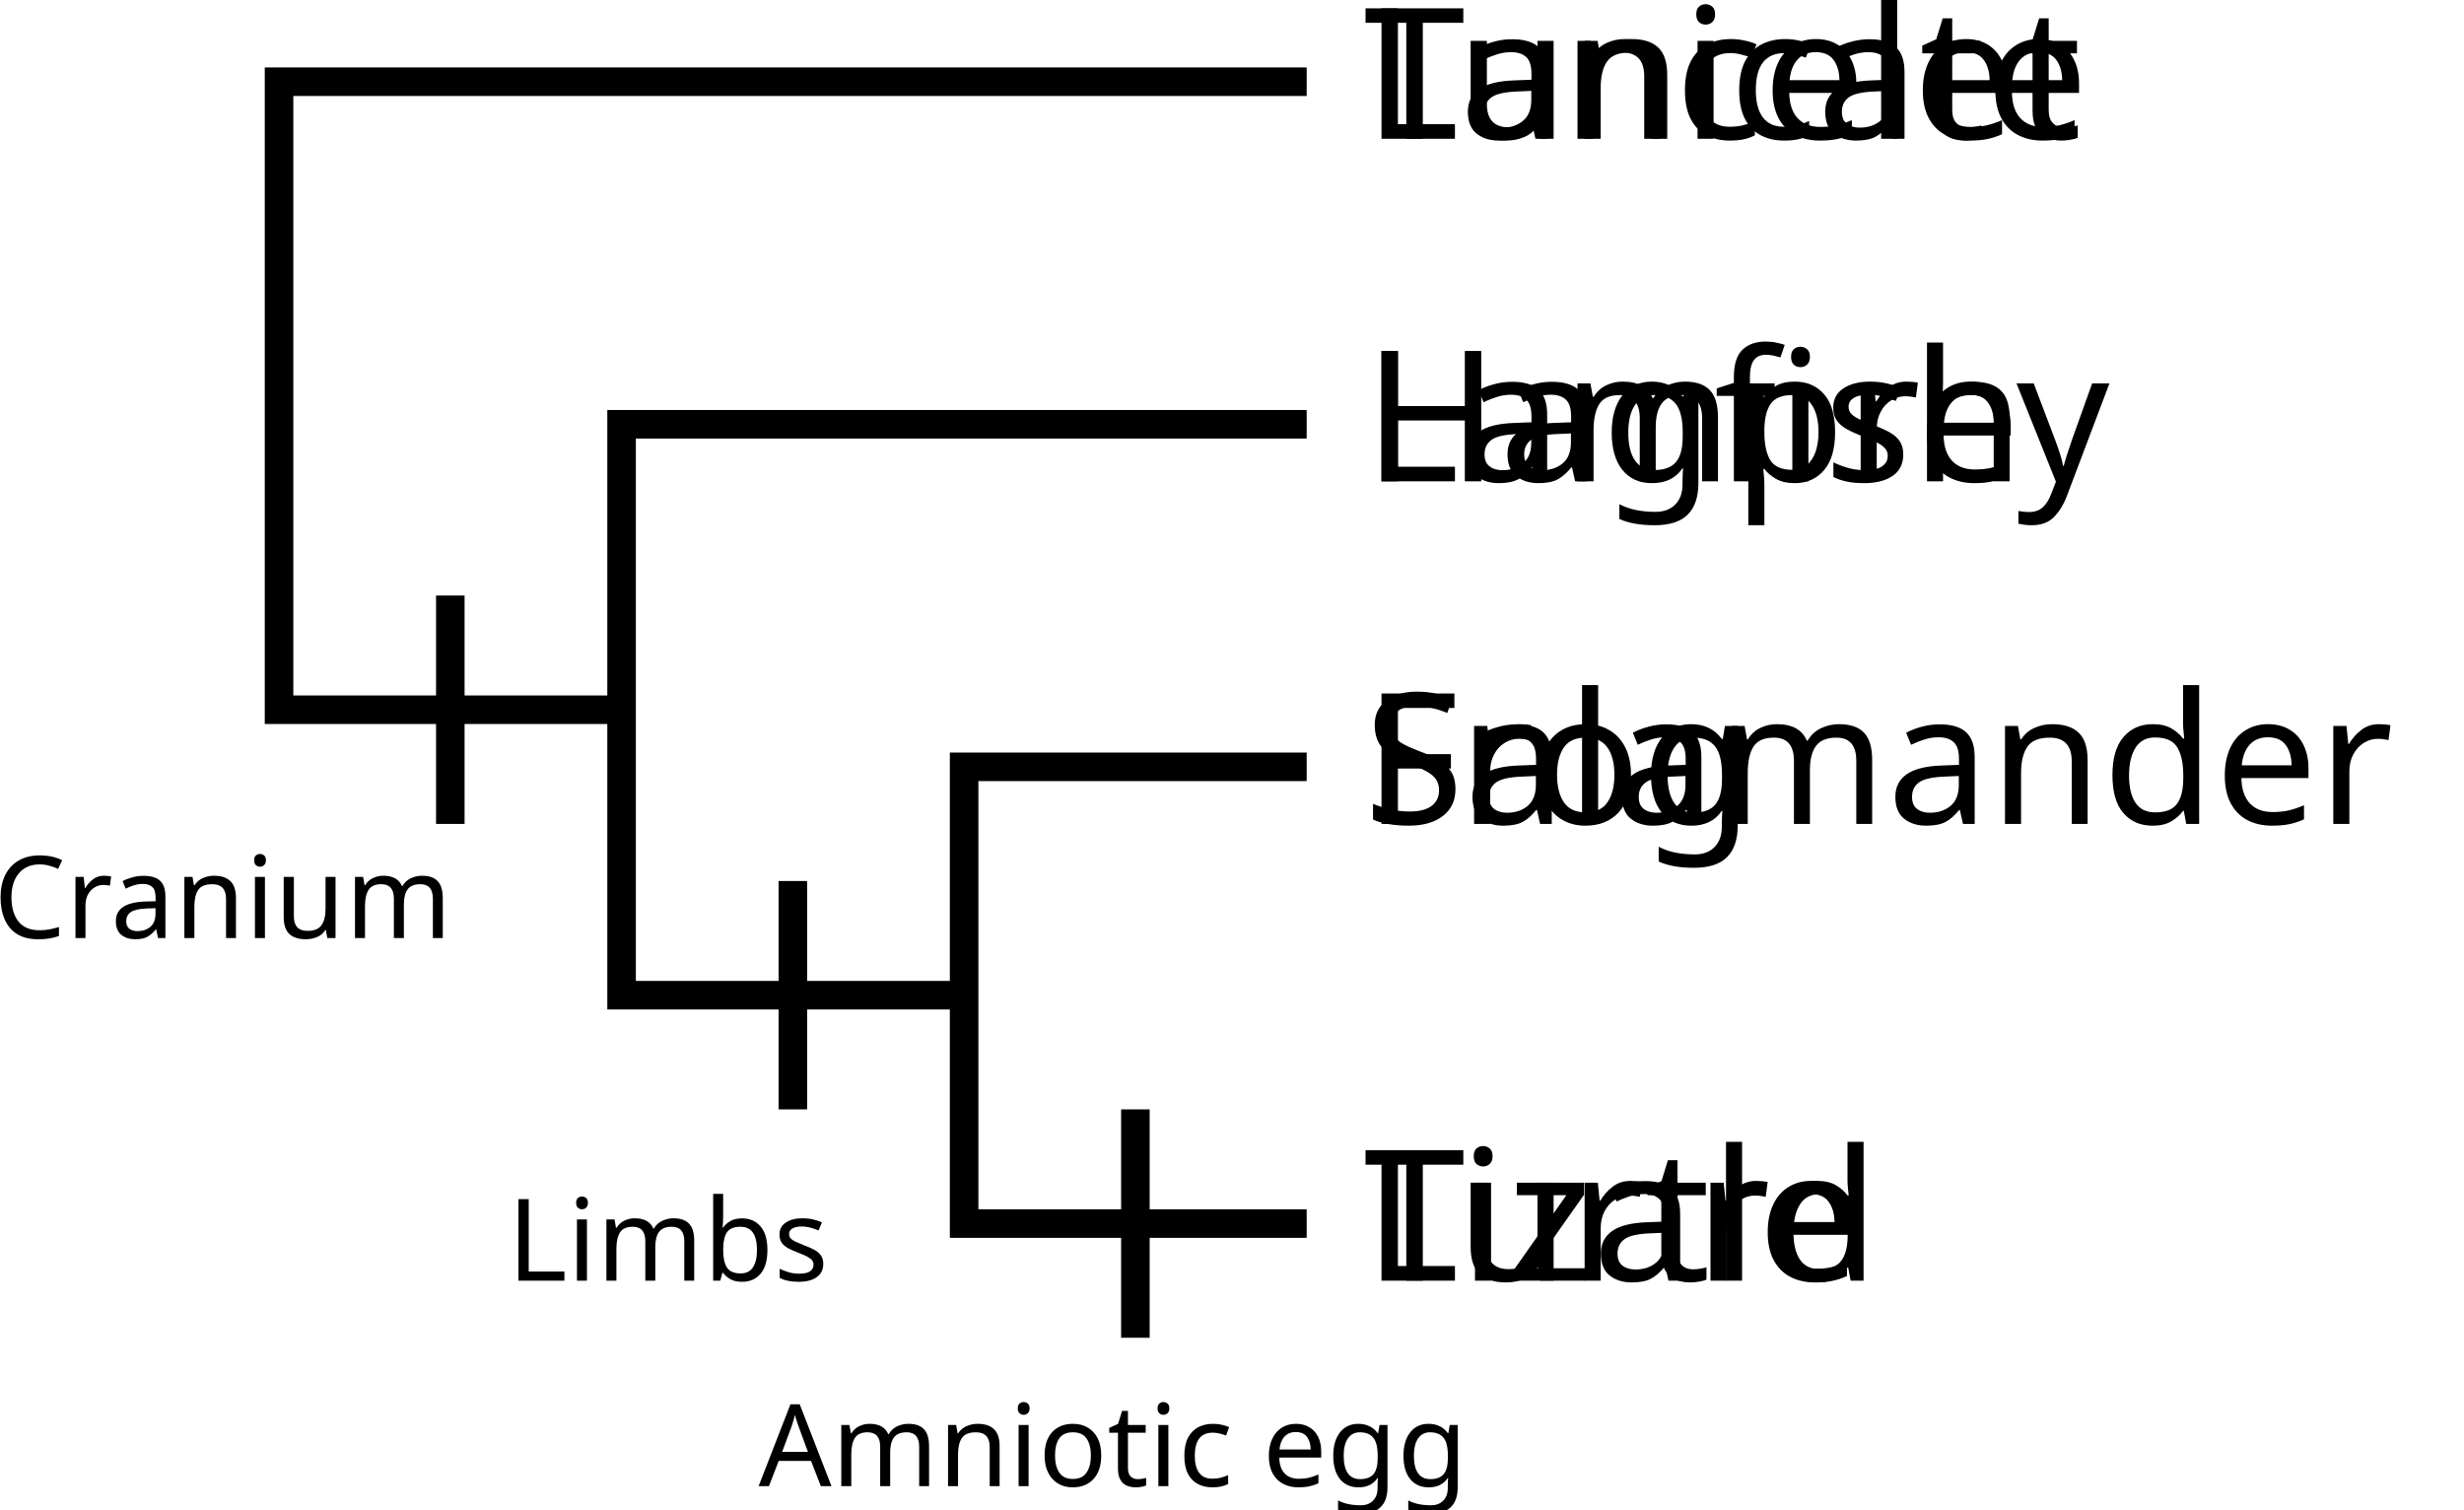
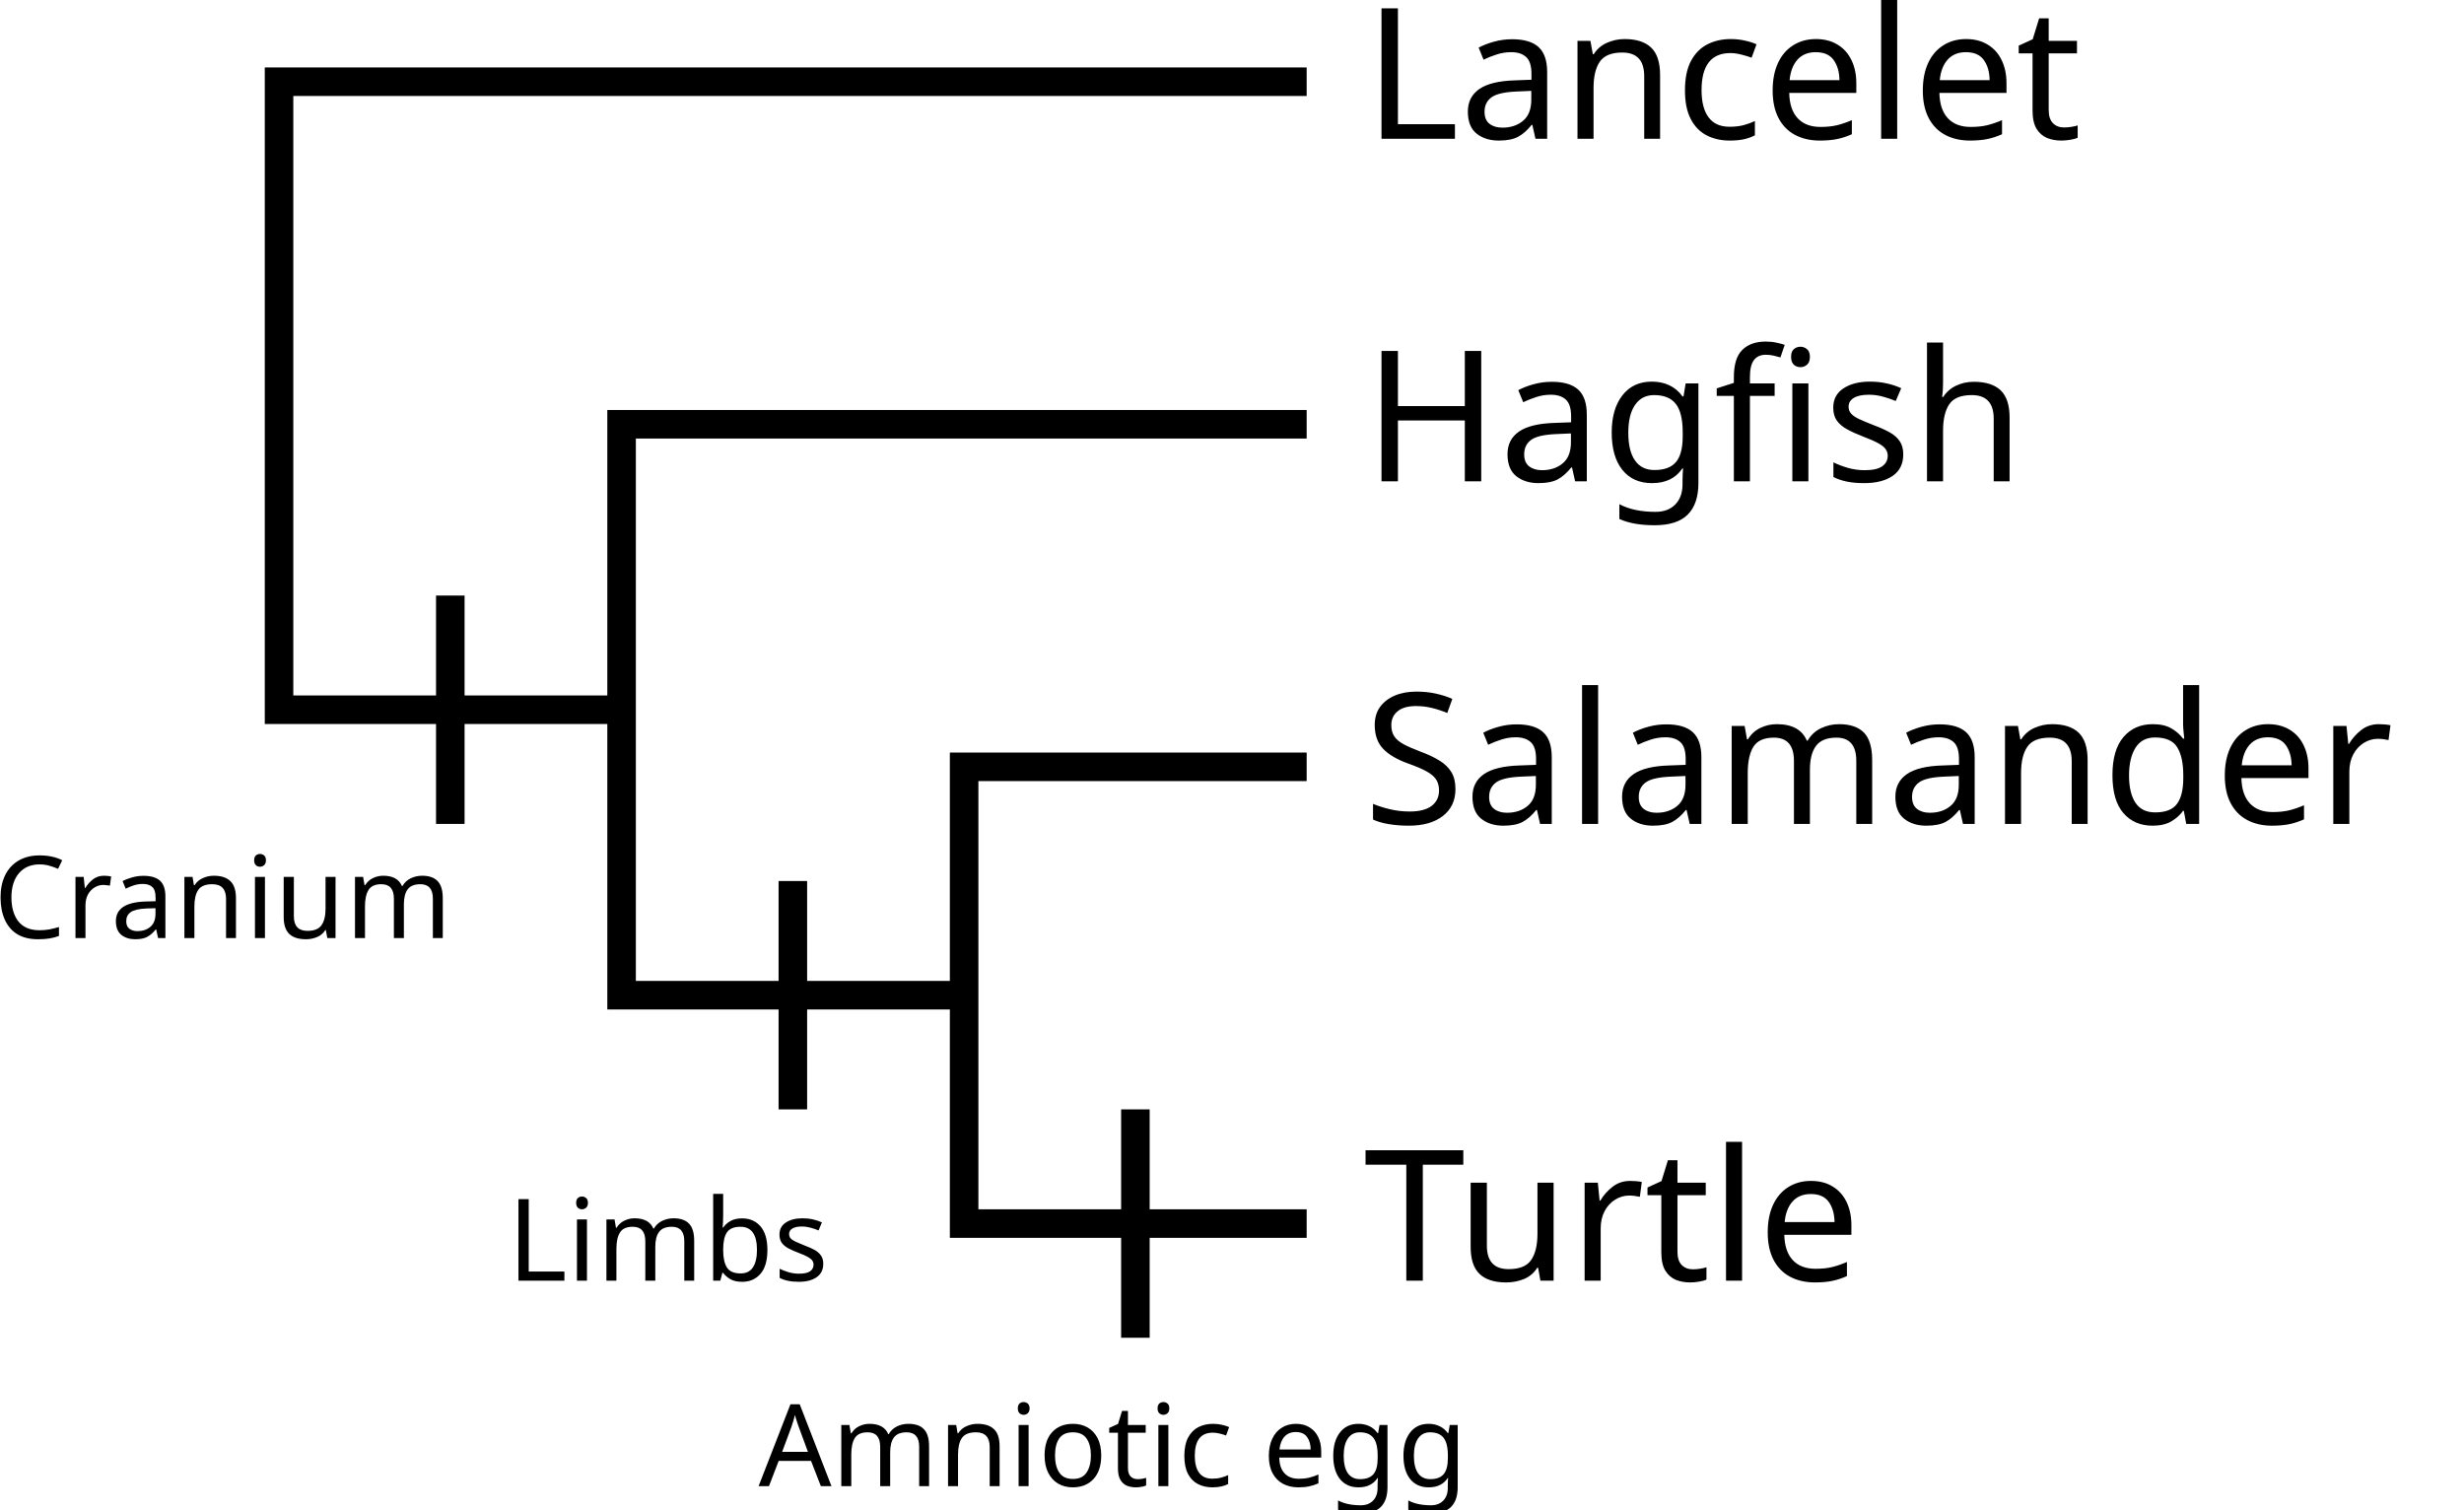
<svg xmlns="http://www.w3.org/2000/svg" width="431.596" height="264.473" id="svg2" version="1.1">
  <defs id="defs4" />
  <g id="layer1" transform="translate(-281.123,-398.0497)">
    <path style="fill:none;stroke:#000000;stroke-width:5;stroke-linecap:butt;stroke-linejoin:miter;stroke-miterlimit:4;stroke-opacity:1;stroke-dasharray:none" d="m 510,612.362 -60,0 0,-80 60,0" id="path2990" />
    <path style="fill:none;stroke:#000000;stroke-width:5;stroke-linecap:butt;stroke-linejoin:miter;stroke-miterlimit:4;stroke-opacity:1;stroke-dasharray:none" d="m 450,572.362 -60,0 0,-100 120,0" id="path2992" />
    <path style="fill:none;stroke:#000000;stroke-width:5;stroke-linecap:butt;stroke-linejoin:miter;stroke-miterlimit:4;stroke-opacity:1;stroke-dasharray:none" d="m 390,522.362 -60,0 0,-110 180,0" id="path2994" />
  </g>
-   <g id="layer2" style="display:inline" transform="translate(-281.123,-398.0497)">
+   <g id="layer2" style="display:none" transform="translate(-281.123,-398.0497)">
    <text xml:space="preserve" style="font-size:32px;font-style:normal;font-weight:normal;line-height:125%;letter-spacing:0px;word-spacing:0px;fill:#000000;fill-opacity:1;stroke:none;font-family:Sans" x="520" y="422.362" id="text3764">
      <tspan id="tspan3766" x="520" y="422.362">Tunicate</tspan>
    </text>
    <text xml:space="preserve" style="font-size:32px;font-style:normal;font-weight:normal;line-height:125%;letter-spacing:0px;word-spacing:0px;fill:#000000;fill-opacity:1;stroke:none;font-family:Sans" x="520" y="482.362" id="text3764-0">
      <tspan id="tspan3766-7" x="520" y="482.362">Lamprey</tspan>
    </text>
    <text xml:space="preserve" style="font-size:32px;font-style:normal;font-weight:normal;line-height:125%;letter-spacing:0px;word-spacing:0px;fill:#000000;fill-opacity:1;stroke:none;font-family:Sans" x="520" y="542.362" id="text3764-0-7">
      <tspan id="tspan3766-7-1" x="520" y="542.362">Frog</tspan>
    </text>
    <text xml:space="preserve" style="font-size:32px;font-style:normal;font-weight:normal;line-height:125%;letter-spacing:0px;word-spacing:0px;fill:#000000;fill-opacity:1;stroke:none;font-family:Sans" x="520" y="622.362" id="text3764-0-7-0">
      <tspan id="tspan3766-7-1-7" x="520" y="622.362">Lizard</tspan>
    </text>
  </g>
  <g id="layer3" style="display:inline" transform="translate(-281.123,-398.0497)">
    <text xml:space="preserve" style="font-size:32px;font-style:normal;font-weight:normal;line-height:125%;letter-spacing:0px;word-spacing:0px;fill:#000000;fill-opacity:1;stroke:none;font-family:Sans" x="520" y="422.362" id="text3831">
      <tspan id="tspan3833" x="520" y="422.362">Lancelet</tspan>
    </text>
    <text xml:space="preserve" style="font-size:32px;font-style:normal;font-weight:normal;line-height:125%;letter-spacing:0px;word-spacing:0px;fill:#000000;fill-opacity:1;stroke:none;font-family:Sans" x="520" y="482.362" id="text3831-5">
      <tspan id="tspan3833-2" x="520" y="482.362">Hagfish</tspan>
    </text>
    <text xml:space="preserve" style="font-size:32px;font-style:normal;font-weight:normal;line-height:125%;letter-spacing:0px;word-spacing:0px;fill:#000000;fill-opacity:1;stroke:none;display:inline;font-family:Sans" x="520" y="542.362" id="text3764-0-7-4">
      <tspan id="tspan3766-7-1-0" x="520" y="542.362">Salamander</tspan>
    </text>
    <text xml:space="preserve" style="font-size:32px;font-style:normal;font-weight:normal;line-height:125%;letter-spacing:0px;word-spacing:0px;fill:#000000;fill-opacity:1;stroke:none;display:inline;font-family:Sans" x="520" y="622.362" id="text3764-0-7-4-3">
      <tspan id="tspan3766-7-1-0-8" x="520" y="622.362">Turtle</tspan>
    </text>
  </g>
-   <g id="layer4" transform="translate(-281.123,-398.0497)">
+   <g id="layer4" transform="translate(-281.123,-398.0497)" style="display:inline">
    <path style="fill:none;stroke:#000000;stroke-width:5;stroke-linecap:butt;stroke-linejoin:miter;stroke-miterlimit:4;stroke-opacity:1;stroke-dasharray:none;display:inline" d="m 480,592.362 0,40 0,0" id="path3944" />
    <path style="fill:none;stroke:#000000;stroke-width:5;stroke-linecap:butt;stroke-linejoin:miter;stroke-miterlimit:4;stroke-opacity:1;stroke-dasharray:none;display:inline" d="m 420,552.362 0,40" id="path3946" />
    <path style="fill:none;stroke:#000000;stroke-width:5;stroke-linecap:butt;stroke-linejoin:miter;stroke-miterlimit:4;stroke-opacity:1;stroke-dasharray:none;display:inline" d="m 360,502.362 0,40" id="path3948" />
    <text xml:space="preserve" style="font-size:32px;font-style:normal;font-weight:normal;line-height:125%;letter-spacing:0px;word-spacing:0px;fill:#000000;fill-opacity:1;stroke:none;font-family:Sans" x="280" y="562.362" id="text3974">
      <tspan id="tspan3976" x="280" y="562.362" style="font-size:20px">Cranium</tspan>
    </text>
    <text xml:space="preserve" style="font-size:32px;font-style:normal;font-weight:normal;line-height:125%;letter-spacing:0px;word-spacing:0px;fill:#000000;fill-opacity:1;stroke:none;font-family:Sans" x="370" y="622.362" id="text3974-7">
      <tspan id="tspan3976-5" x="370" y="622.362" style="font-size:20px">Limbs</tspan>
    </text>
    <text xml:space="preserve" style="font-size:32px;font-style:normal;font-weight:normal;line-height:125%;letter-spacing:0px;word-spacing:0px;fill:#000000;fill-opacity:1;stroke:none;font-family:Sans" x="414" y="658.362" id="text3974-7-4">
      <tspan id="tspan3976-5-7" x="414" y="658.362" style="font-size:20px">Amniotic egg</tspan>
    </text>
  </g>
</svg>
